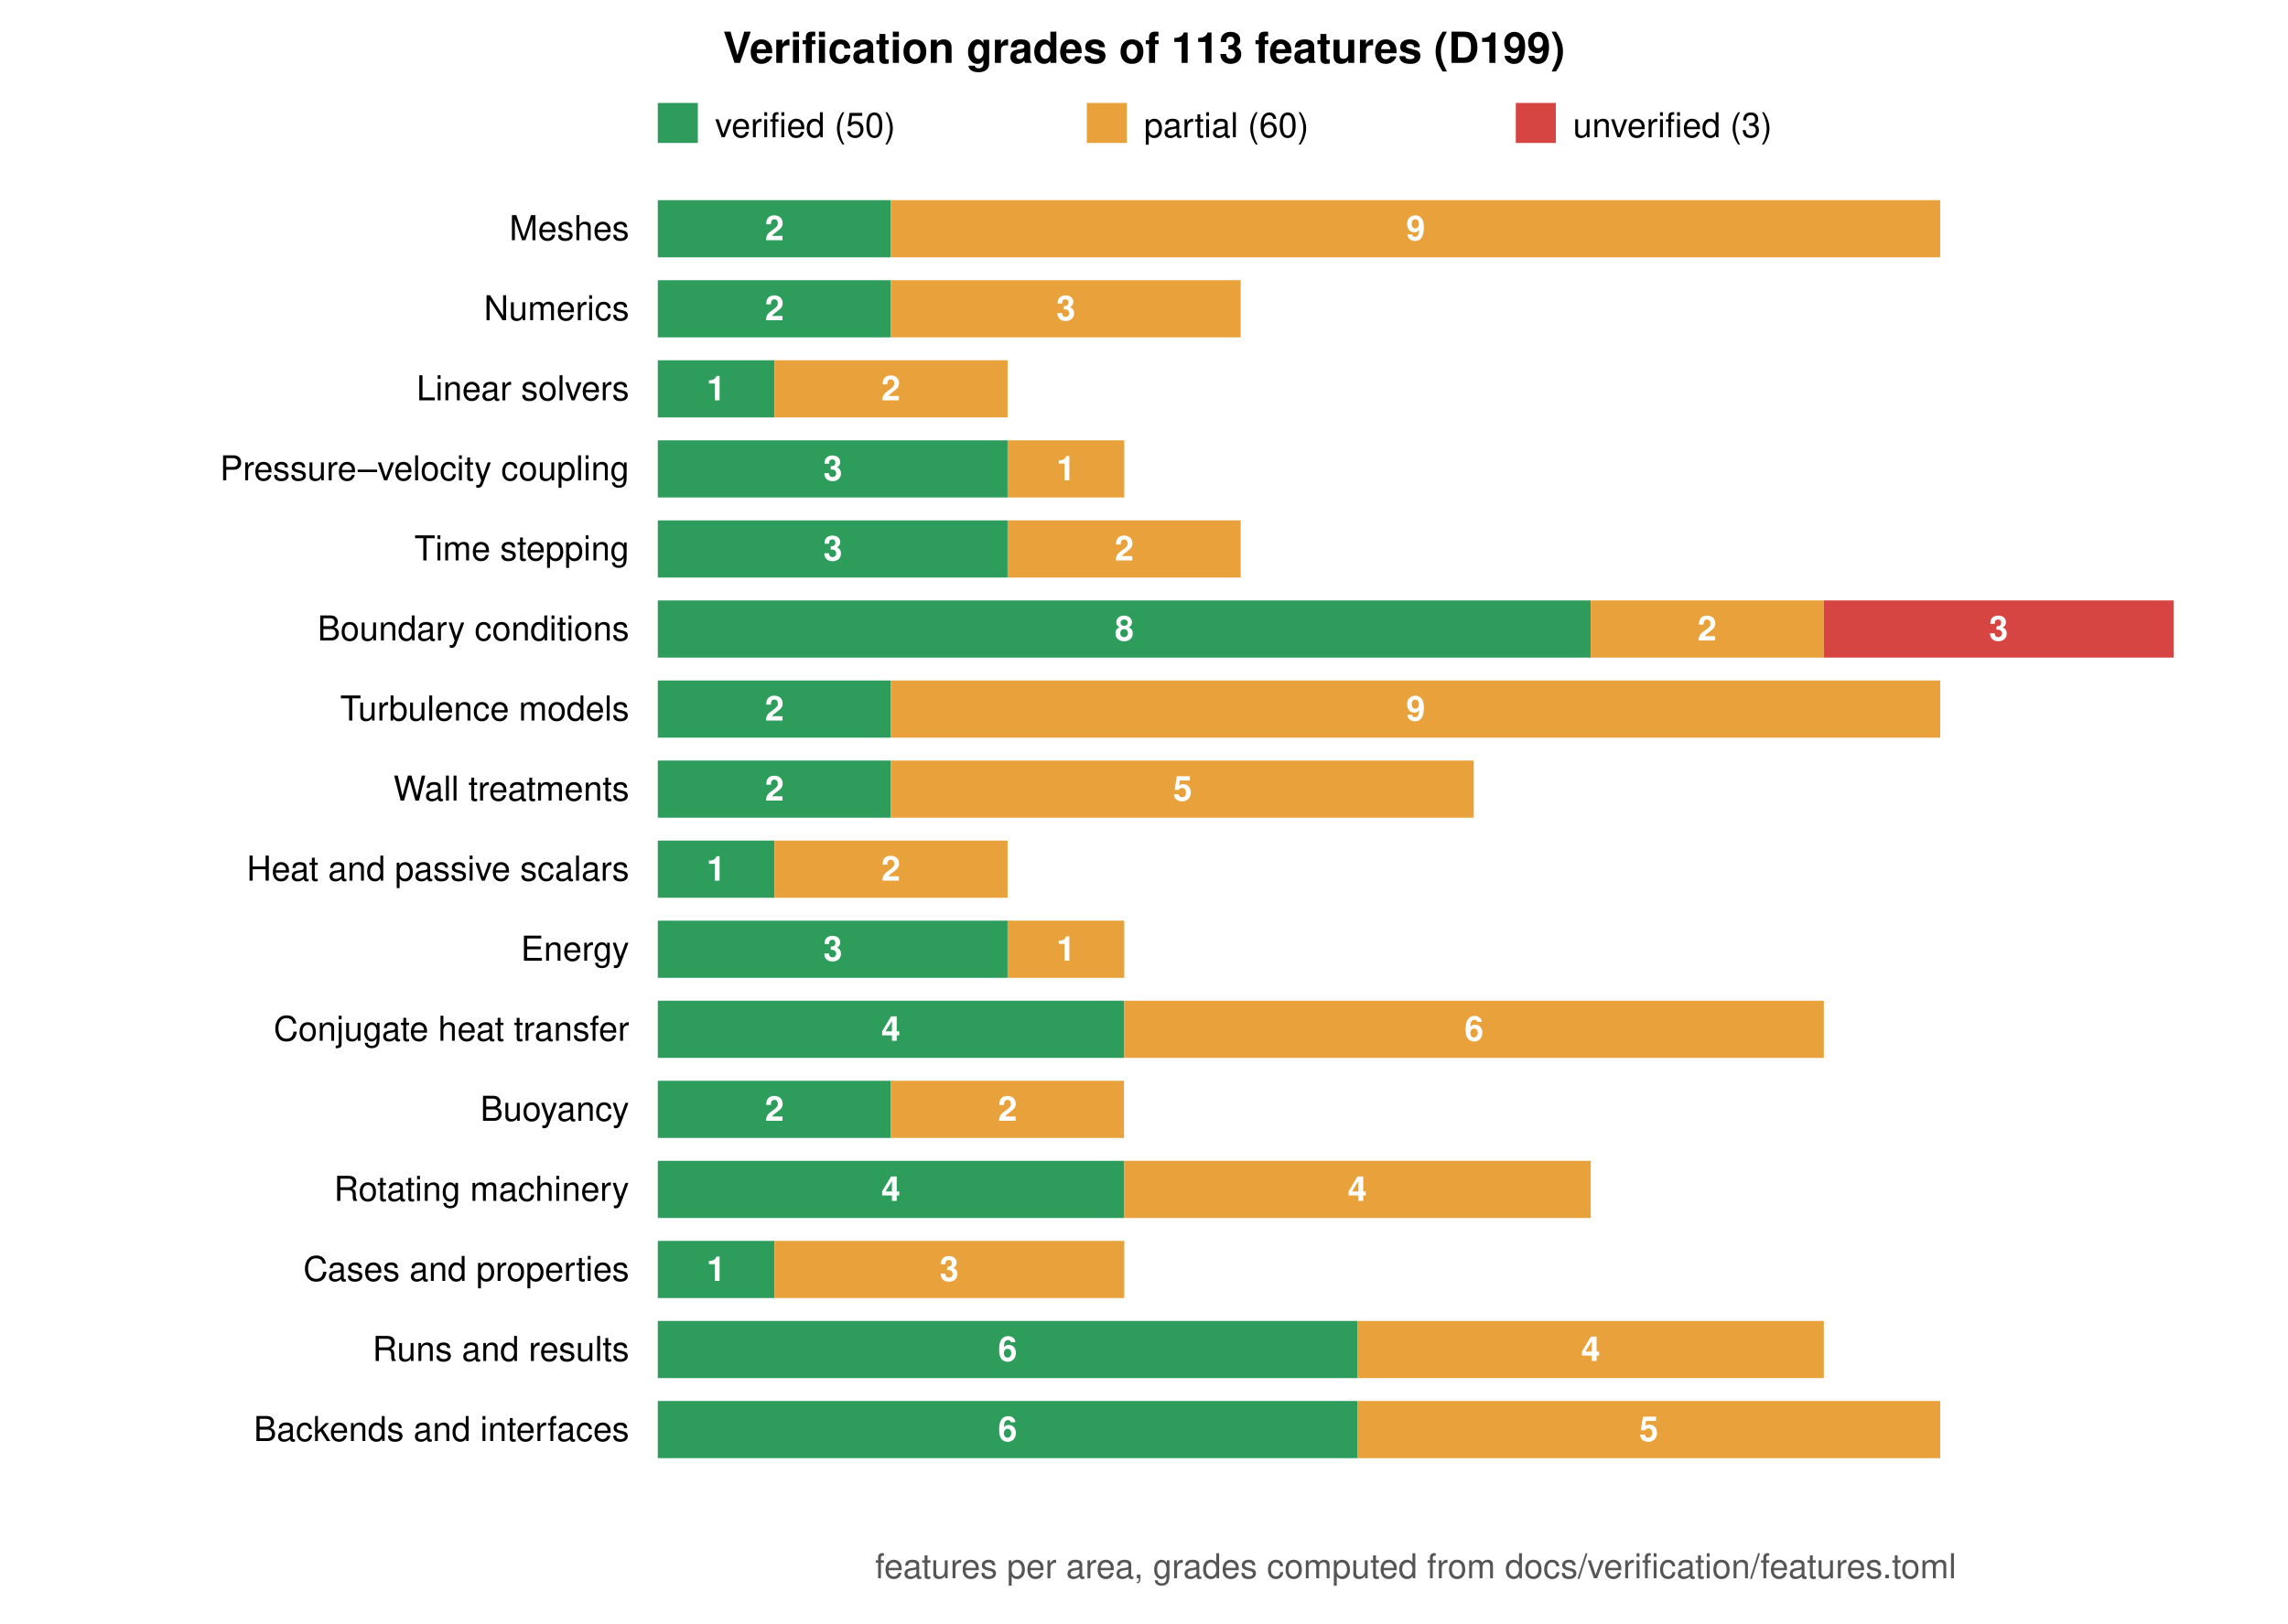
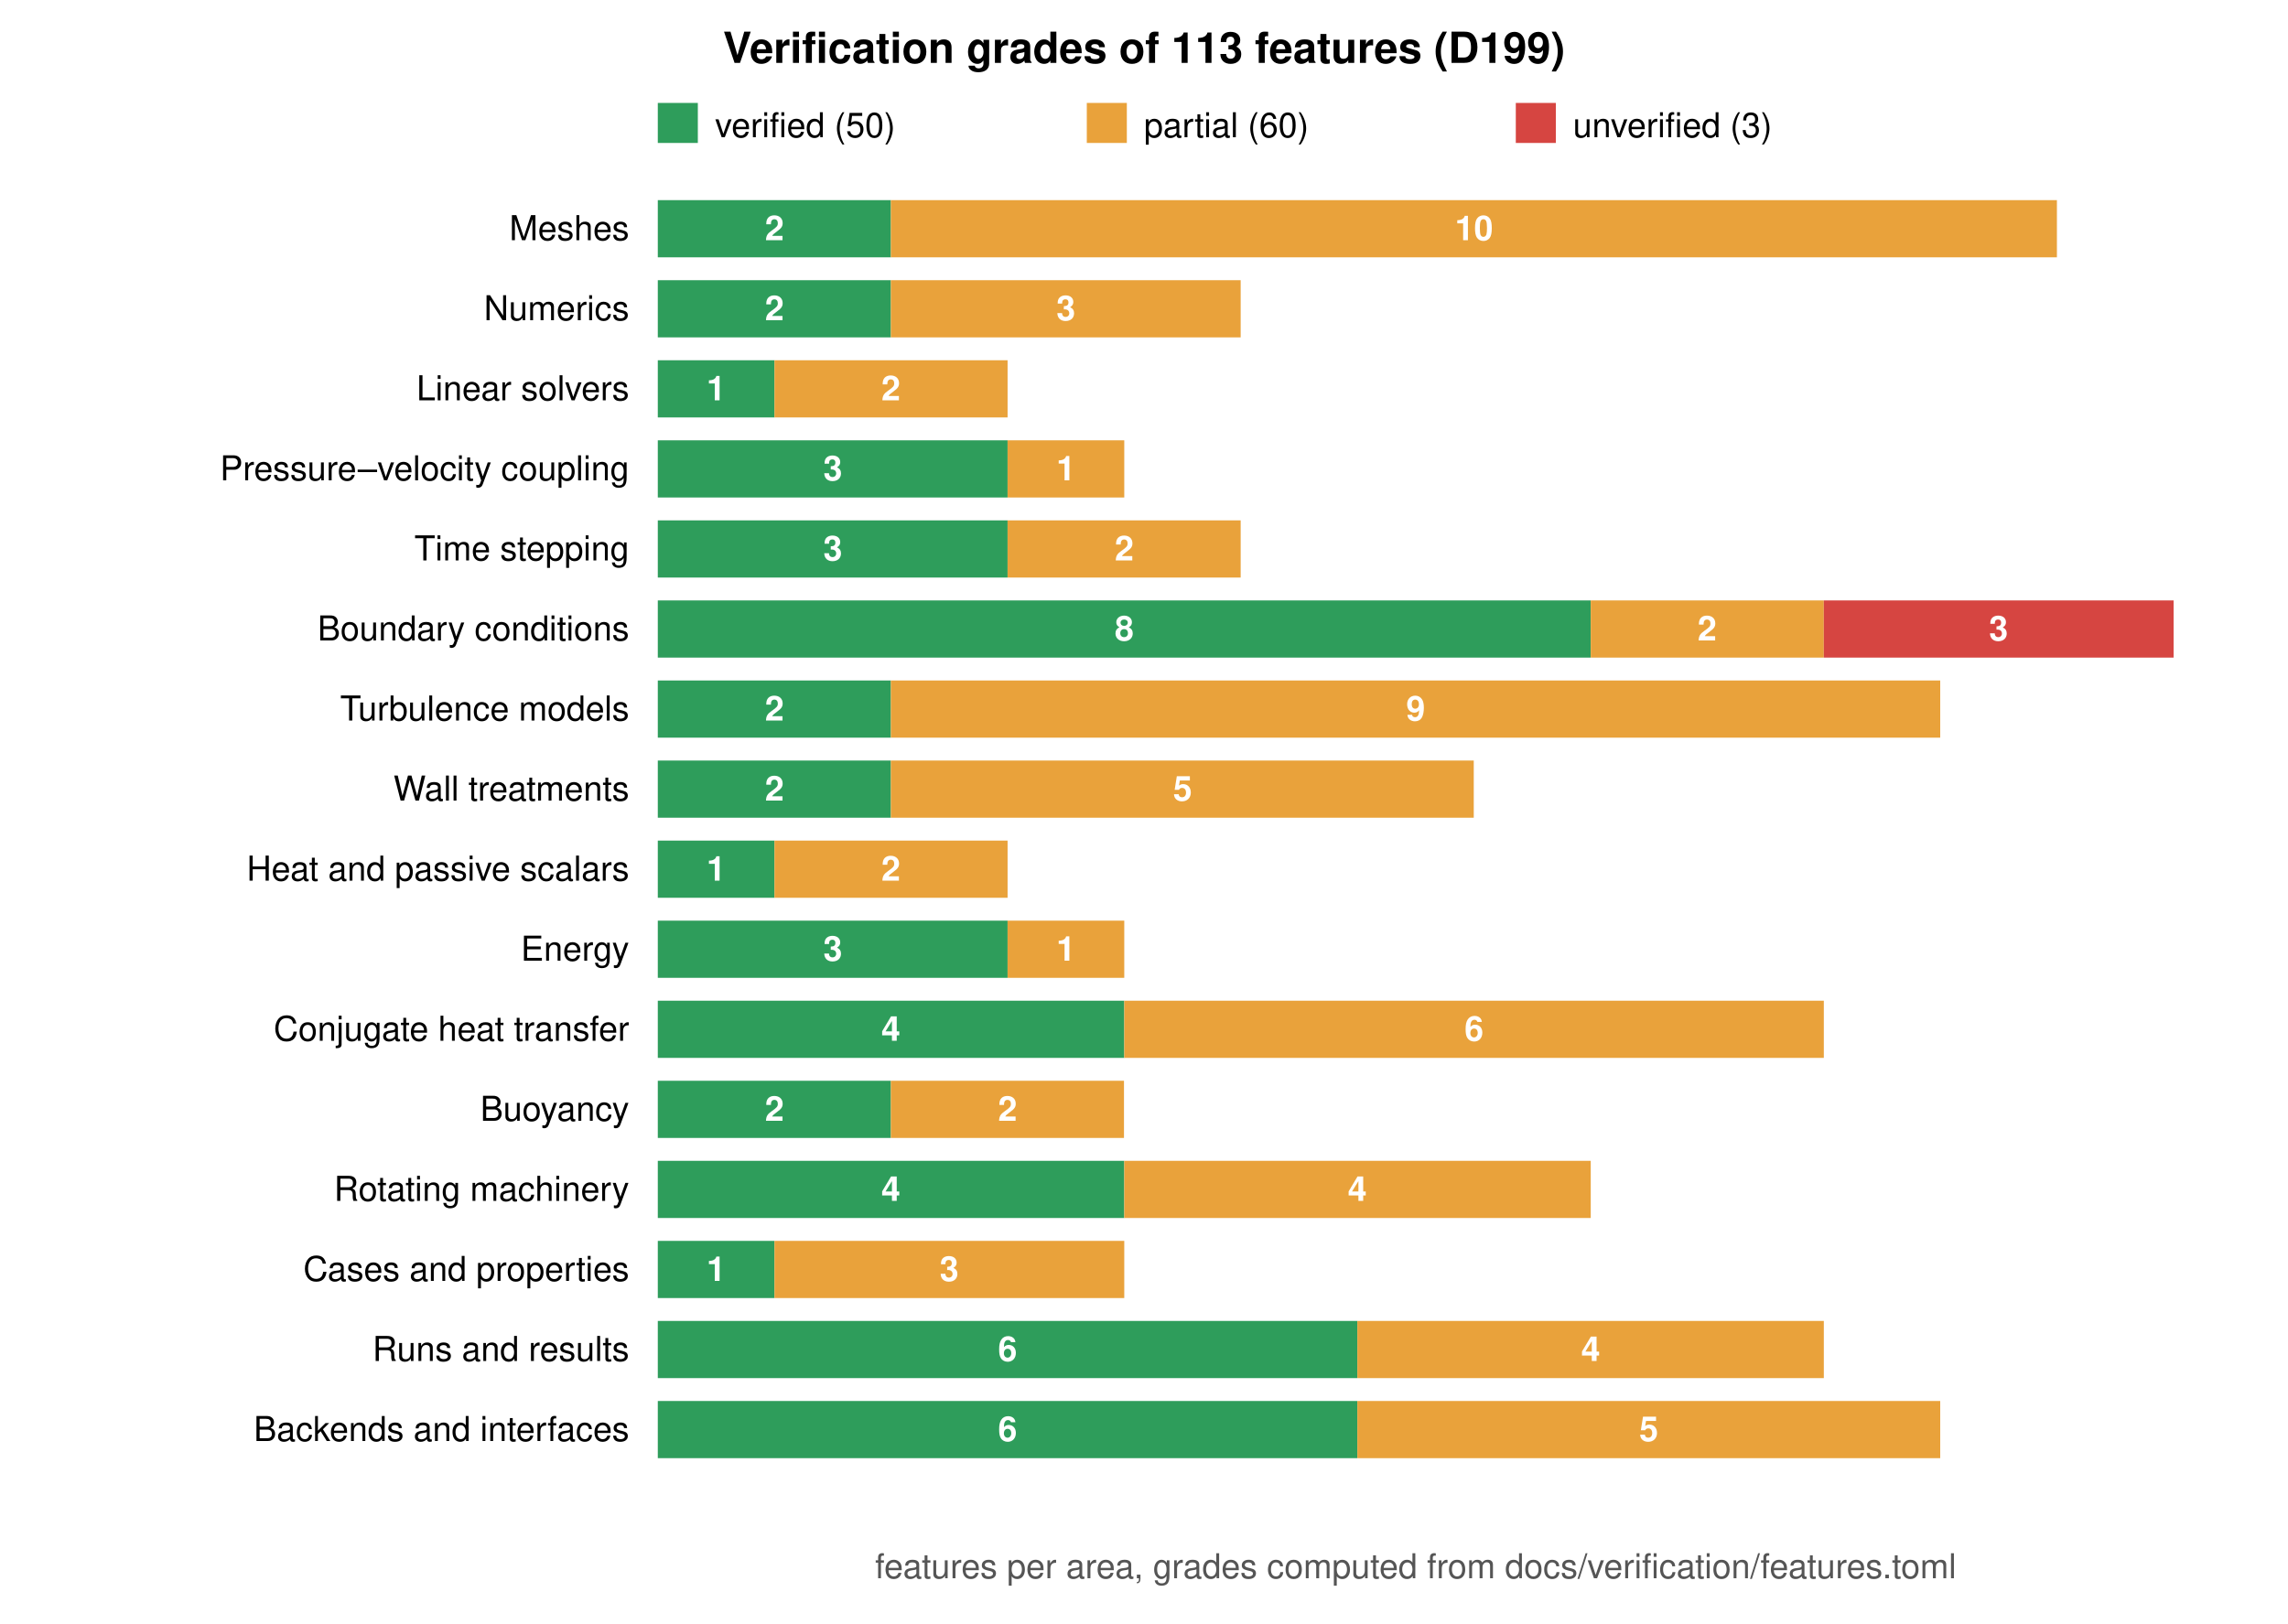
<svg xmlns="http://www.w3.org/2000/svg" viewBox="0 0 800 568" width="800" height="568" font-family="Helvetica, Arial, sans-serif" font-size="12">
  <rect width="800" height="568" fill="white" />
  <text x="400.0" y="22" text-anchor="middle" font-size="15" font-weight="bold">Verification grades of 113 features (D199)</text>
  <rect x="230" y="36" width="14" height="14" fill="#2e9d5b" />
  <text x="250" y="48">verified (50)</text>
  <rect x="380" y="36" width="14" height="14" fill="#e9a23b" />
  <text x="400" y="48">partial (60)</text>
  <rect x="530" y="36" width="14" height="14" fill="#d64541" />
  <text x="550" y="48">unverified (3)</text>
  <text x="220" y="84.0" text-anchor="end">Meshes</text>
  <rect x="230.0" y="70" width="81.5" height="20" fill="#2e9d5b" />
  <text x="270.8" y="84.0" text-anchor="middle" fill="white" font-weight="bold">2</text>
-   <rect x="311.5" y="70" width="366.9" height="20" fill="#e9a23b" />
-   <text x="495.0" y="84.0" text-anchor="middle" fill="white" font-weight="bold">9</text>
+   <rect x="311.5" y="70" width="407.7" height="20" fill="#e9a23b" />
+   <text x="515.4" y="84.0" text-anchor="middle" fill="white" font-weight="bold">10</text>
  <text x="220" y="112.0" text-anchor="end">Numerics</text>
  <rect x="230.0" y="98" width="81.5" height="20" fill="#2e9d5b" />
  <text x="270.8" y="112.0" text-anchor="middle" fill="white" font-weight="bold">2</text>
  <rect x="311.5" y="98" width="122.3" height="20" fill="#e9a23b" />
  <text x="372.7" y="112.0" text-anchor="middle" fill="white" font-weight="bold">3</text>
  <text x="220" y="140.0" text-anchor="end">Linear solvers</text>
  <rect x="230.0" y="126" width="40.8" height="20" fill="#2e9d5b" />
  <text x="250.4" y="140.0" text-anchor="middle" fill="white" font-weight="bold">1</text>
  <rect x="270.8" y="126" width="81.5" height="20" fill="#e9a23b" />
  <text x="311.5" y="140.0" text-anchor="middle" fill="white" font-weight="bold">2</text>
  <text x="220" y="168.0" text-anchor="end">Pressure–velocity coupling</text>
  <rect x="230.0" y="154" width="122.3" height="20" fill="#2e9d5b" />
  <text x="291.2" y="168.0" text-anchor="middle" fill="white" font-weight="bold">3</text>
  <rect x="352.3" y="154" width="40.8" height="20" fill="#e9a23b" />
  <text x="372.7" y="168.0" text-anchor="middle" fill="white" font-weight="bold">1</text>
  <text x="220" y="196.0" text-anchor="end">Time stepping</text>
  <rect x="230.0" y="182" width="122.3" height="20" fill="#2e9d5b" />
  <text x="291.2" y="196.0" text-anchor="middle" fill="white" font-weight="bold">3</text>
  <rect x="352.3" y="182" width="81.5" height="20" fill="#e9a23b" />
  <text x="393.1" y="196.0" text-anchor="middle" fill="white" font-weight="bold">2</text>
  <text x="220" y="224.0" text-anchor="end">Boundary conditions</text>
  <rect x="230.0" y="210" width="326.2" height="20" fill="#2e9d5b" />
  <text x="393.1" y="224.0" text-anchor="middle" fill="white" font-weight="bold">8</text>
  <rect x="556.2" y="210" width="81.5" height="20" fill="#e9a23b" />
  <text x="596.9" y="224.0" text-anchor="middle" fill="white" font-weight="bold">2</text>
  <rect x="637.7" y="210" width="122.3" height="20" fill="#d64541" />
  <text x="698.8" y="224.0" text-anchor="middle" fill="white" font-weight="bold">3</text>
  <text x="220" y="252.0" text-anchor="end">Turbulence models</text>
  <rect x="230.0" y="238" width="81.5" height="20" fill="#2e9d5b" />
  <text x="270.8" y="252.0" text-anchor="middle" fill="white" font-weight="bold">2</text>
  <rect x="311.5" y="238" width="366.9" height="20" fill="#e9a23b" />
  <text x="495.0" y="252.0" text-anchor="middle" fill="white" font-weight="bold">9</text>
  <text x="220" y="280.0" text-anchor="end">Wall treatments</text>
  <rect x="230.0" y="266" width="81.5" height="20" fill="#2e9d5b" />
  <text x="270.8" y="280.0" text-anchor="middle" fill="white" font-weight="bold">2</text>
  <rect x="311.5" y="266" width="203.8" height="20" fill="#e9a23b" />
  <text x="413.5" y="280.0" text-anchor="middle" fill="white" font-weight="bold">5</text>
  <text x="220" y="308.0" text-anchor="end">Heat and passive scalars</text>
  <rect x="230.0" y="294" width="40.8" height="20" fill="#2e9d5b" />
  <text x="250.4" y="308.0" text-anchor="middle" fill="white" font-weight="bold">1</text>
  <rect x="270.8" y="294" width="81.5" height="20" fill="#e9a23b" />
  <text x="311.5" y="308.0" text-anchor="middle" fill="white" font-weight="bold">2</text>
  <text x="220" y="336.0" text-anchor="end">Energy</text>
  <rect x="230.0" y="322" width="122.3" height="20" fill="#2e9d5b" />
  <text x="291.2" y="336.0" text-anchor="middle" fill="white" font-weight="bold">3</text>
  <rect x="352.3" y="322" width="40.8" height="20" fill="#e9a23b" />
  <text x="372.7" y="336.0" text-anchor="middle" fill="white" font-weight="bold">1</text>
  <text x="220" y="364.0" text-anchor="end">Conjugate heat transfer</text>
  <rect x="230.0" y="350" width="163.1" height="20" fill="#2e9d5b" />
  <text x="311.5" y="364.0" text-anchor="middle" fill="white" font-weight="bold">4</text>
  <rect x="393.1" y="350" width="244.6" height="20" fill="#e9a23b" />
  <text x="515.4" y="364.0" text-anchor="middle" fill="white" font-weight="bold">6</text>
  <text x="220" y="392.0" text-anchor="end">Buoyancy</text>
  <rect x="230.0" y="378" width="81.5" height="20" fill="#2e9d5b" />
  <text x="270.8" y="392.0" text-anchor="middle" fill="white" font-weight="bold">2</text>
  <rect x="311.5" y="378" width="81.5" height="20" fill="#e9a23b" />
  <text x="352.3" y="392.0" text-anchor="middle" fill="white" font-weight="bold">2</text>
  <text x="220" y="420.0" text-anchor="end">Rotating machinery</text>
  <rect x="230.0" y="406" width="163.1" height="20" fill="#2e9d5b" />
  <text x="311.5" y="420.0" text-anchor="middle" fill="white" font-weight="bold">4</text>
  <rect x="393.1" y="406" width="163.1" height="20" fill="#e9a23b" />
  <text x="474.6" y="420.0" text-anchor="middle" fill="white" font-weight="bold">4</text>
  <text x="220" y="448.0" text-anchor="end">Cases and properties</text>
  <rect x="230.0" y="434" width="40.8" height="20" fill="#2e9d5b" />
  <text x="250.4" y="448.0" text-anchor="middle" fill="white" font-weight="bold">1</text>
  <rect x="270.8" y="434" width="122.3" height="20" fill="#e9a23b" />
  <text x="331.9" y="448.0" text-anchor="middle" fill="white" font-weight="bold">3</text>
  <text x="220" y="476.0" text-anchor="end">Runs and results</text>
  <rect x="230.0" y="462" width="244.6" height="20" fill="#2e9d5b" />
  <text x="352.3" y="476.0" text-anchor="middle" fill="white" font-weight="bold">6</text>
  <rect x="474.6" y="462" width="163.1" height="20" fill="#e9a23b" />
  <text x="556.2" y="476.0" text-anchor="middle" fill="white" font-weight="bold">4</text>
  <text x="220" y="504.0" text-anchor="end">Backends and interfaces</text>
  <rect x="230.0" y="490" width="244.6" height="20" fill="#2e9d5b" />
  <text x="352.3" y="504.0" text-anchor="middle" fill="white" font-weight="bold">6</text>
  <rect x="474.6" y="490" width="203.8" height="20" fill="#e9a23b" />
  <text x="576.5" y="504.0" text-anchor="middle" fill="white" font-weight="bold">5</text>
  <text x="495.0" y="552" text-anchor="middle" fill="#555">features per area, grades computed from docs/verification/features.toml</text>
</svg>
